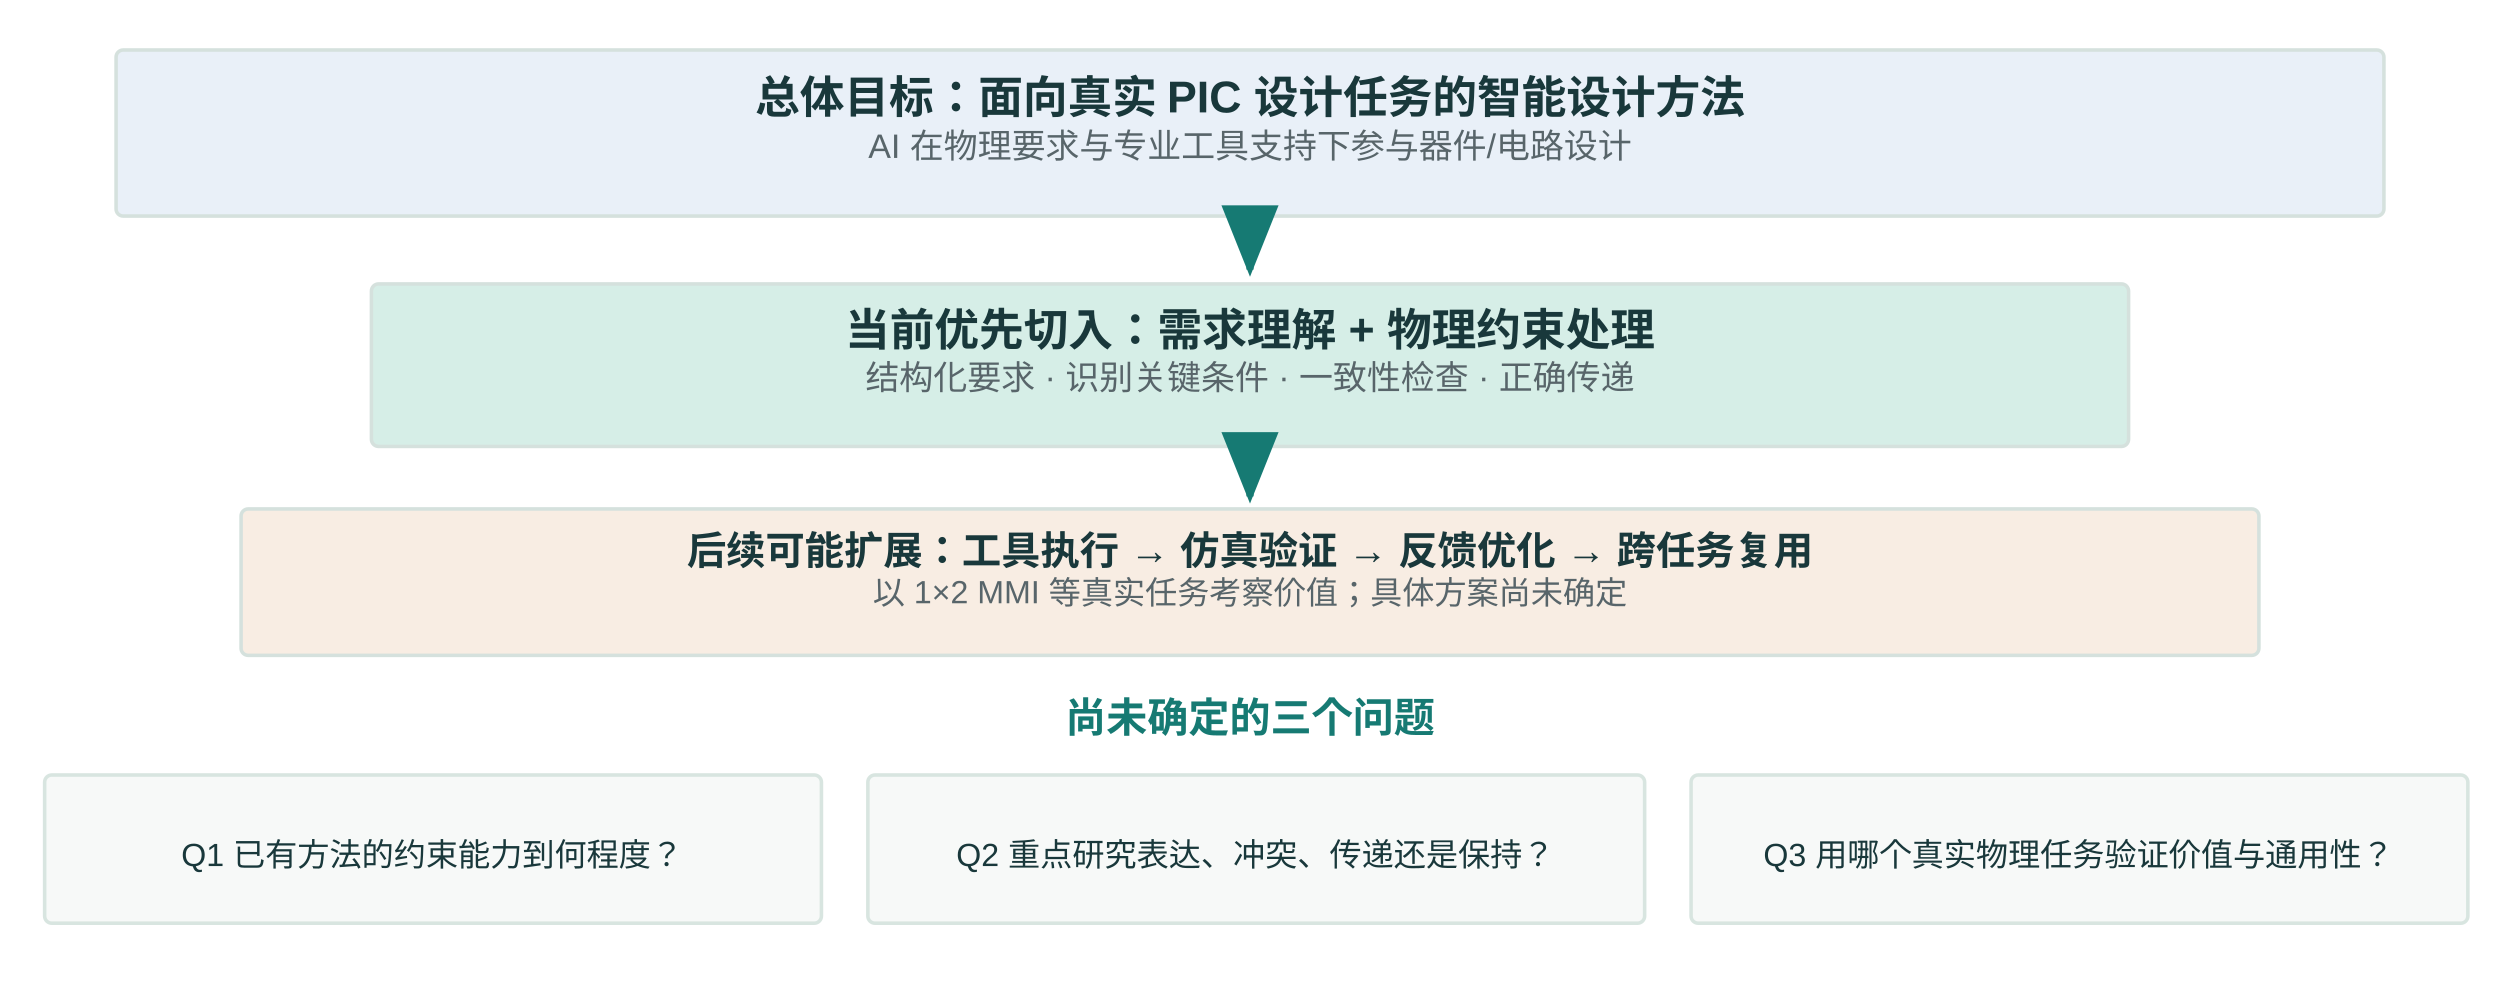
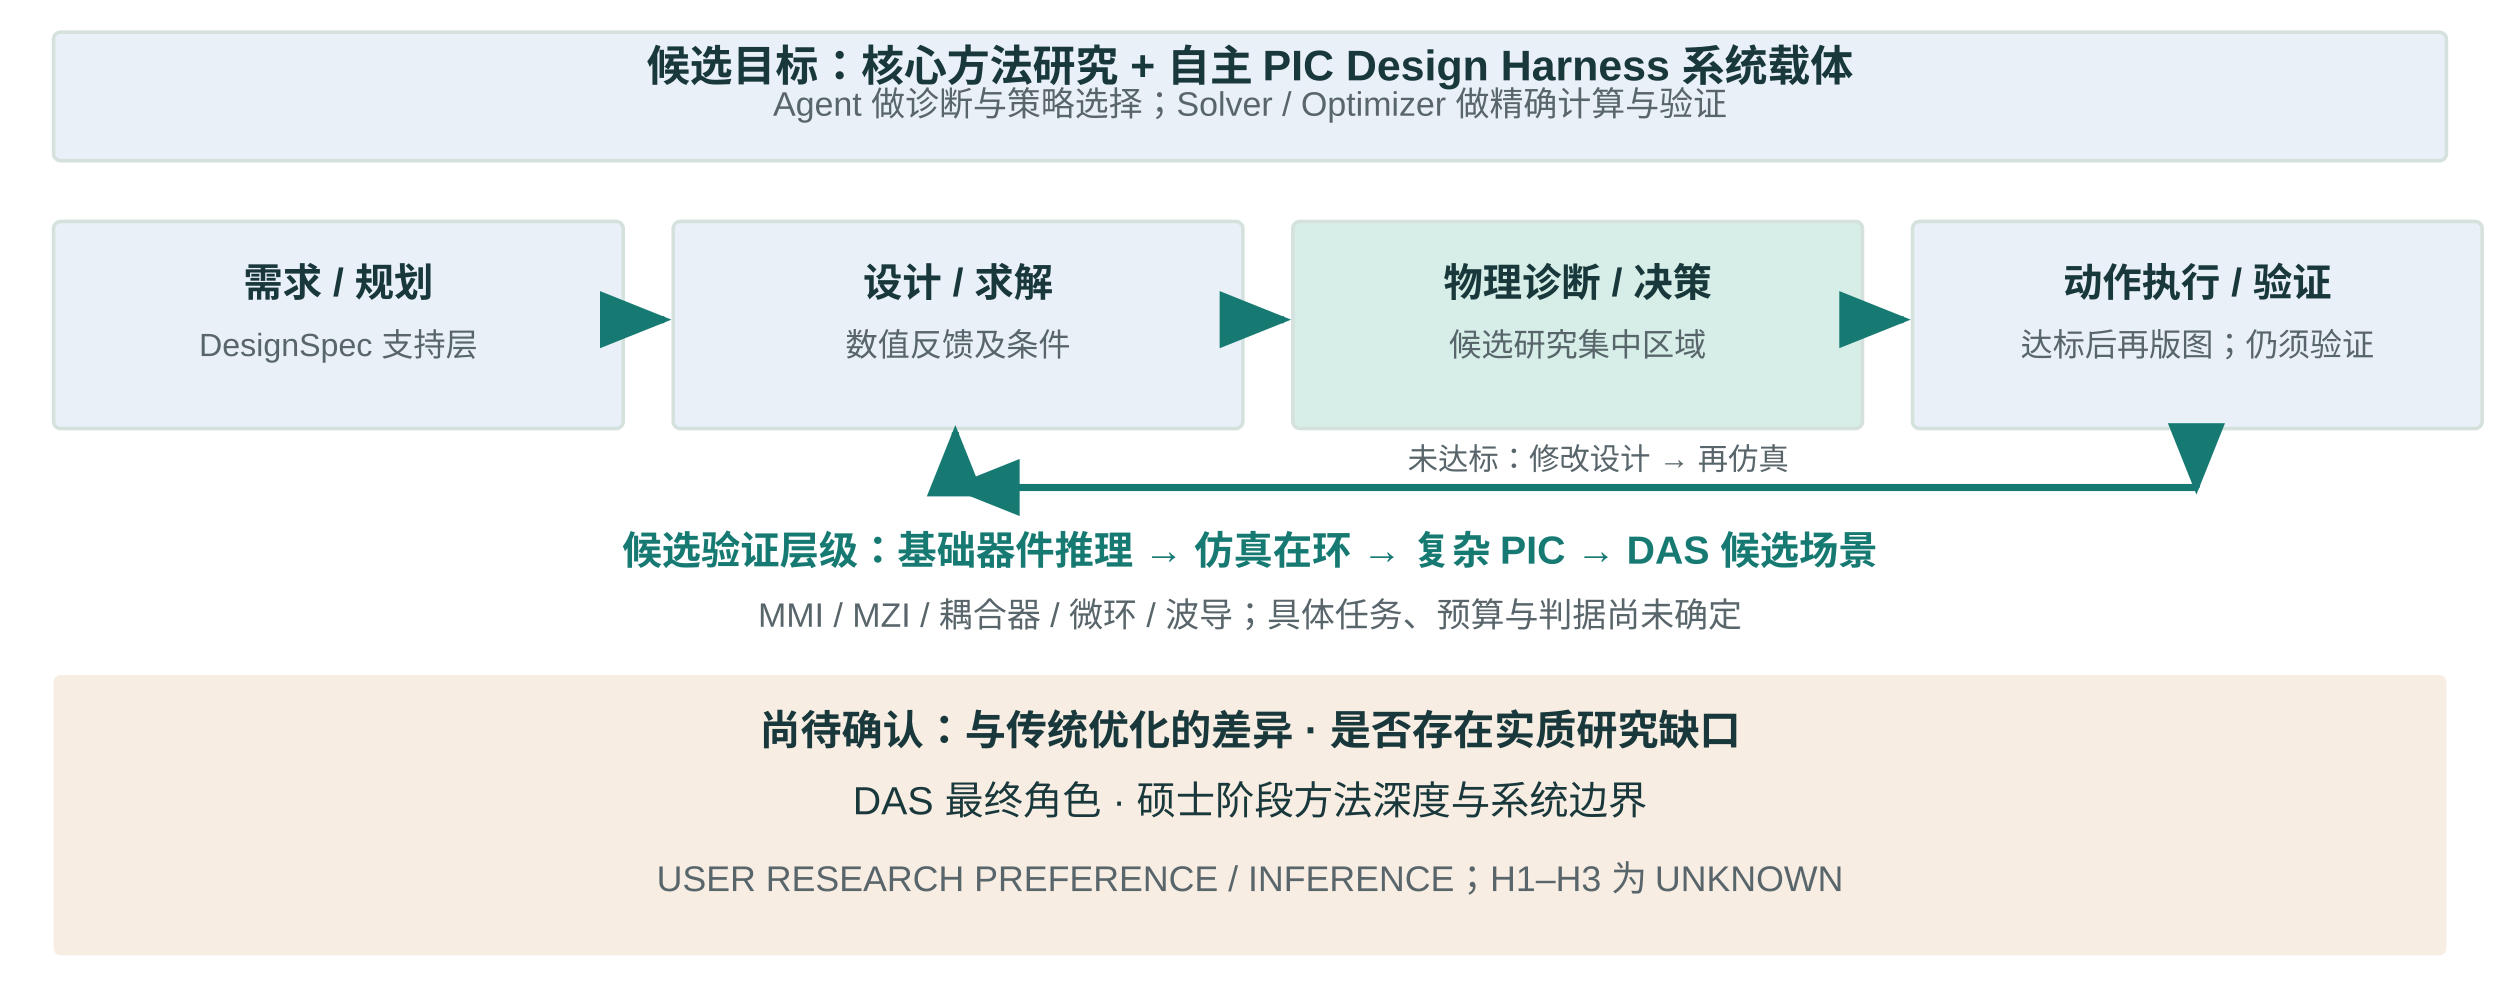
<svg xmlns="http://www.w3.org/2000/svg" width="1400" height="560" viewBox="0 0 1400 560">
  <defs>
    <marker id="arr" markerWidth="10" markerHeight="8" refX="9" refY="4" orient="auto">
      <path d="M0,0 L10,4 L0,8 Z" fill="#167a73" />
    </marker>
    <marker id="back" markerWidth="10" markerHeight="8" refX="9" refY="4" orient="auto">
      <path d="M0,0 L10,4 L0,8 Z" fill="#c8763d" />
    </marker>
  </defs>
  <rect width="1400" height="560" fill="#ffffff" />
-   <rect x="65" y="28" width="1270" height="93" rx="4" fill="#e9f0f8" stroke="#d5e1dd" stroke-width="2" />
-   <text x="700.0" y="63.34" fill="#19383b" text-anchor="middle" font-size="25" font-weight="bold" font-family="Microsoft YaHei,Arial,sans-serif">总体目标：面向真实 PIC 设计任务的智能设计方法</text>
-   <text x="700.0" y="88.45" fill="#58656a" text-anchor="middle" font-size="19" font-weight="normal" font-family="Microsoft YaHei,Arial,sans-serif">AI 在物理要求与专业工具支持下参与器件/电路设计</text>
-   <line x1="700" y1="124" x2="700" y2="151" stroke="#167a73" stroke-width="4" marker-end="url(#arr)" />
-   <rect x="208" y="159" width="984" height="91" rx="4" fill="#d6eee7" stroke="#d5e1dd" stroke-width="2" />
-   <text x="700.0" y="193.58" fill="#19383b" text-anchor="middle" font-size="25" font-weight="bold" font-family="Microsoft YaHei,Arial,sans-serif">当前优先切入：需求理解 + 物理约束处理</text>
-   <text x="700.0" y="218.15" fill="#58656a" text-anchor="middle" font-size="19" font-weight="normal" font-family="Microsoft YaHei,Arial,sans-serif">结构化要求 · 识别关键条件 · 一致性检查 · 正确传递</text>
-   <line x1="700" y1="252" x2="700" y2="278" stroke="#167a73" stroke-width="4" marker-end="url(#arr)" />
-   <rect x="135" y="285" width="1130" height="82" rx="4" fill="#f8ede3" stroke="#d5e1dd" stroke-width="2" />
-   <text x="700.0" y="316.16" fill="#19383b" text-anchor="middle" font-size="22" font-weight="bold" font-family="Microsoft YaHei,Arial,sans-serif">后续可能扩展：工具执行 → 仿真验证 → 反馈优化 → 跨任务复用</text>
-   <text x="700.0" y="338.3" fill="#58656a" text-anchor="middle" font-size="18" font-weight="normal" font-family="Microsoft YaHei,Arial,sans-serif">以 1×2 MMI 等真实任务考察价值；具体方案尚未确定</text>
-   <text x="700" y="410" fill="#167a73" text-anchor="middle" font-size="23" font-weight="bold" font-family="Microsoft YaHei,Arial,sans-serif">尚未确定的三个问题</text>
-   <rect x="25" y="434" width="435" height="83" rx="4" fill="#f7f9f8" stroke="#d8e5e0" stroke-width="2" />
-   <text x="242" y="485" fill="#19383b" text-anchor="middle" font-size="18" font-weight="normal" font-family="Microsoft YaHei,Arial,sans-serif">Q1  已有方法的约束能力到何程度？</text>
-   <rect x="486" y="434" width="435" height="83" rx="4" fill="#f7f9f8" stroke="#d8e5e0" stroke-width="2" />
-   <text x="703" y="485" fill="#19383b" text-anchor="middle" font-size="18" font-weight="normal" font-family="Microsoft YaHei,Arial,sans-serif">Q2  重点研究表达、冲突、传递还是保持？</text>
-   <rect x="947" y="434" width="435" height="83" rx="4" fill="#f7f9f8" stroke="#d8e5e0" stroke-width="2" />
-   <text x="1164" y="485" fill="#19383b" text-anchor="middle" font-size="18" font-weight="normal" font-family="Microsoft YaHei,Arial,sans-serif">Q3  用哪个真实物理任务验证价值与通用性？</text>
+   <rect x="30" y="18" width="1340" height="72" rx="4" fill="#e9f0f8" stroke="#d5e1dd" stroke-width="2" />
+   <text x="700.0" y="45.36" fill="#19383b" text-anchor="middle" font-size="24" font-weight="bold" font-family="Microsoft YaHei,Arial,sans-serif">候选目标：核心方法研究 + 自主 PIC Design Harness 系统载体</text>
+   <text x="700.0" y="64.8" fill="#58656a" text-anchor="middle" font-size="19" font-weight="normal" font-family="Microsoft YaHei,Arial,sans-serif">Agent 做诊断与策略选择；Solver / Optimizer 做精确计算与验证</text>
+   <rect x="30" y="124" width="319" height="116" rx="4" fill="#e9f0f8" stroke="#d5e1dd" stroke-width="2" />
+   <text x="189.5" y="166" fill="#19383b" text-anchor="middle" font-size="22" font-weight="bold" font-family="Microsoft YaHei,Arial,sans-serif">需求 / 规划</text>
+   <text x="189.5" y="199.4" fill="#58656a" text-anchor="middle" font-size="18" font-weight="normal" font-family="Microsoft YaHei,Arial,sans-serif">DesignSpec 支持层</text>
+   <line x1="353" y1="179" x2="372" y2="179" stroke="#167a73" stroke-width="4" marker-end="url(#arr)" />
+   <rect x="377" y="124" width="319" height="116" rx="4" fill="#e9f0f8" stroke="#d5e1dd" stroke-width="2" />
+   <text x="536.5" y="166" fill="#19383b" text-anchor="middle" font-size="22" font-weight="bold" font-family="Microsoft YaHei,Arial,sans-serif">设计 / 求解</text>
+   <text x="536.5" y="199.4" fill="#58656a" text-anchor="middle" font-size="18" font-weight="normal" font-family="Microsoft YaHei,Arial,sans-serif">数值反馈及条件</text>
+   <line x1="700" y1="179" x2="719" y2="179" stroke="#167a73" stroke-width="4" marker-end="url(#arr)" />
+   <rect x="724" y="124" width="319" height="116" rx="4" fill="#d6eee7" stroke="#d5e1dd" stroke-width="2" />
+   <text x="883.5" y="166" fill="#19383b" text-anchor="middle" font-size="22" font-weight="bold" font-family="Microsoft YaHei,Arial,sans-serif">物理诊断 / 决策</text>
+   <text x="883.5" y="199.4" fill="#58656a" text-anchor="middle" font-size="18" font-weight="normal" font-family="Microsoft YaHei,Arial,sans-serif">候选研究集中区域</text>
+   <line x1="1047" y1="179" x2="1066" y2="179" stroke="#167a73" stroke-width="4" marker-end="url(#arr)" />
+   <rect x="1071" y="124" width="319" height="116" rx="4" fill="#e9f0f8" stroke="#d5e1dd" stroke-width="2" />
+   <text x="1230.5" y="166" fill="#19383b" text-anchor="middle" font-size="22" font-weight="bold" font-family="Microsoft YaHei,Arial,sans-serif">动作执行 / 验证</text>
+   <text x="1230.5" y="199.4" fill="#58656a" text-anchor="middle" font-size="18" font-weight="normal" font-family="Microsoft YaHei,Arial,sans-serif">达标后再版图；仍须验证</text>
+   <line x1="1230" y1="245" x2="1230" y2="273" stroke="#167a73" stroke-width="4" marker-end="url(#arr)" />
+   <line x1="1230" y1="273" x2="535" y2="273" stroke="#167a73" stroke-width="4" marker-end="url(#arr)" />
+   <line x1="535" y1="273" x2="535" y2="242" stroke="#167a73" stroke-width="4" marker-end="url(#arr)" />
+   <text x="895" y="263" fill="#58656a" text-anchor="middle" font-size="17" font-weight="normal" font-family="Microsoft YaHei,Arial,sans-serif">未达标：修改设计 → 再仿真</text>
+   <text x="700" y="316" fill="#167a73" text-anchor="middle" font-size="22" font-weight="bold" font-family="Microsoft YaHei,Arial,sans-serif">候选验证层级：基础器件推理 → 仿真在环 → 复杂 PIC → DAS 候选场景</text>
+   <text x="700" y="351" fill="#58656a" text-anchor="middle" font-size="19" font-weight="normal" font-family="Microsoft YaHei,Arial,sans-serif">MMI / MZI / 耦合器 / 微环 / 波导；具体任务、预算与判据尚未确定</text>
+   <rect x="30" y="378" width="1340" height="157" rx="4" fill="#f8ede3" stroke="none" stroke-width="2" />
+   <text x="700" y="417" fill="#19383b" text-anchor="middle" font-size="23" font-weight="bold" font-family="Microsoft YaHei,Arial,sans-serif">尚待确认：与传统优化的差异 · 是否存在实质研究缺口</text>
+   <text x="700" y="456" fill="#19383b" text-anchor="middle" font-size="22" font-weight="normal" font-family="Microsoft YaHei,Arial,sans-serif">DAS 最终角色 · 硕士阶段方法深度与系统边界</text>
+   <text x="700" y="499" fill="#58656a" text-anchor="middle" font-size="20" font-weight="normal" font-family="Microsoft YaHei,Arial,sans-serif">USER RESEARCH PREFERENCE / INFERENCE；H1–H3 为 UNKNOWN</text>
</svg>
